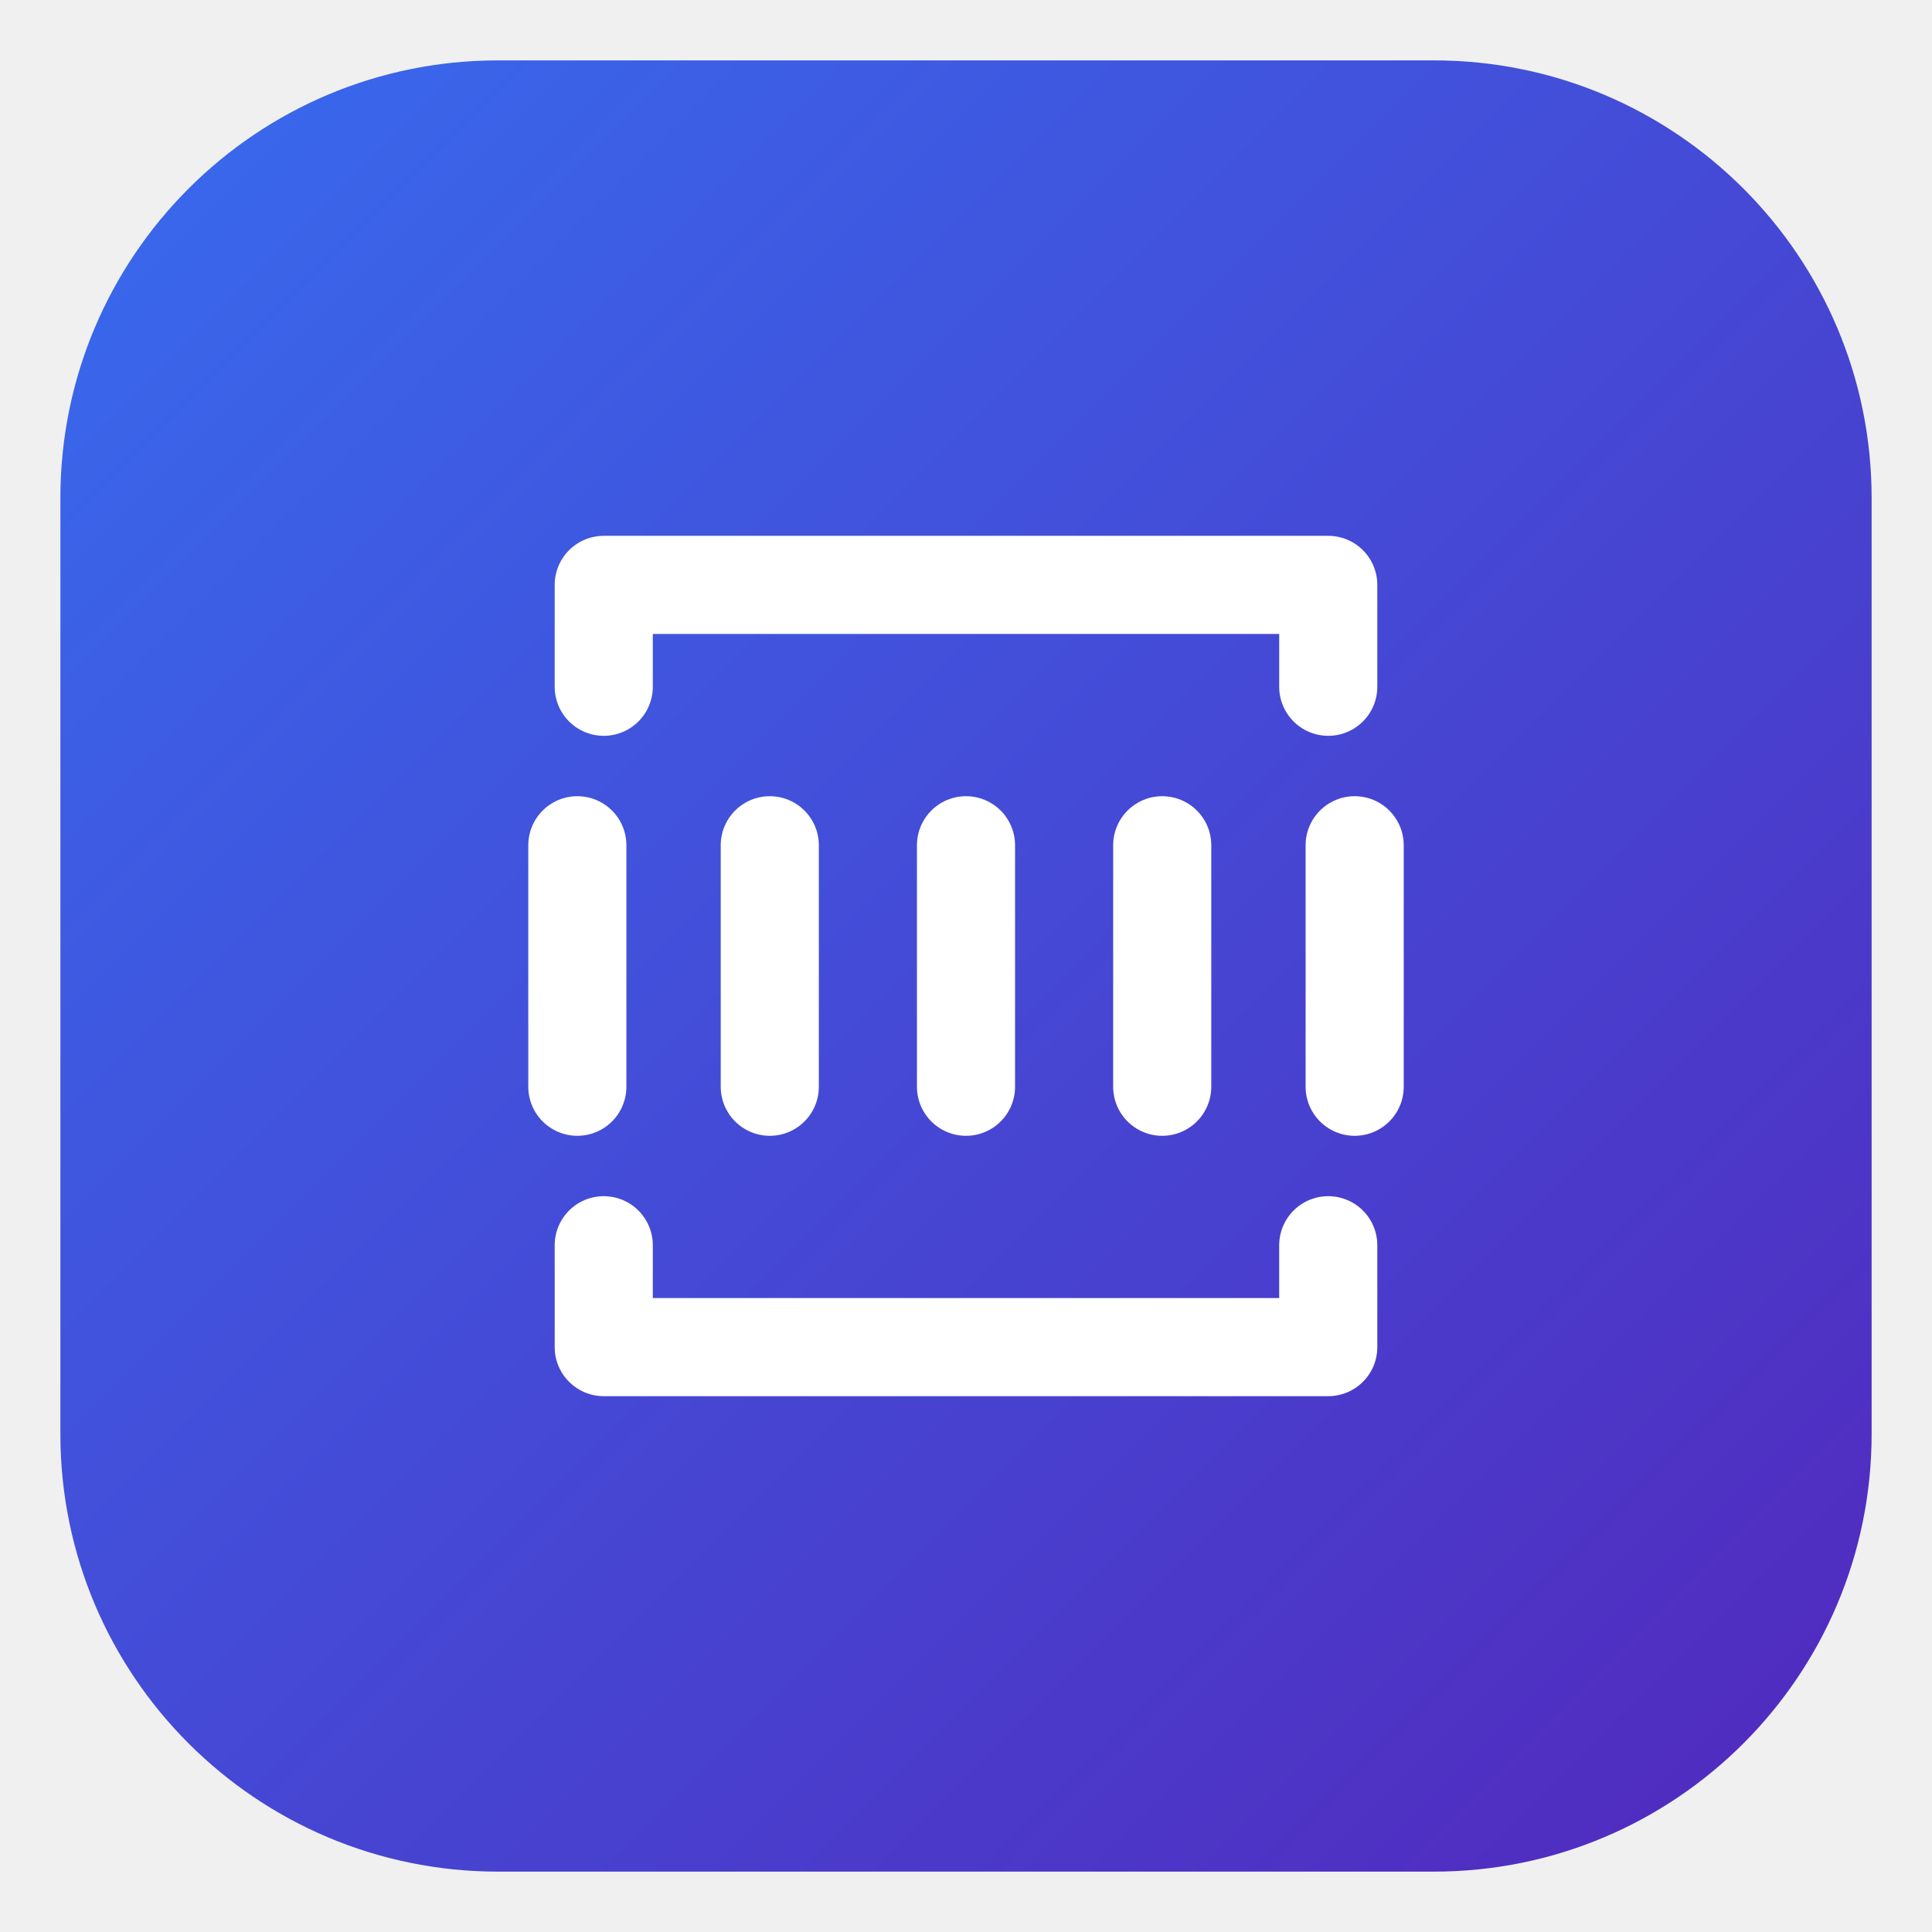
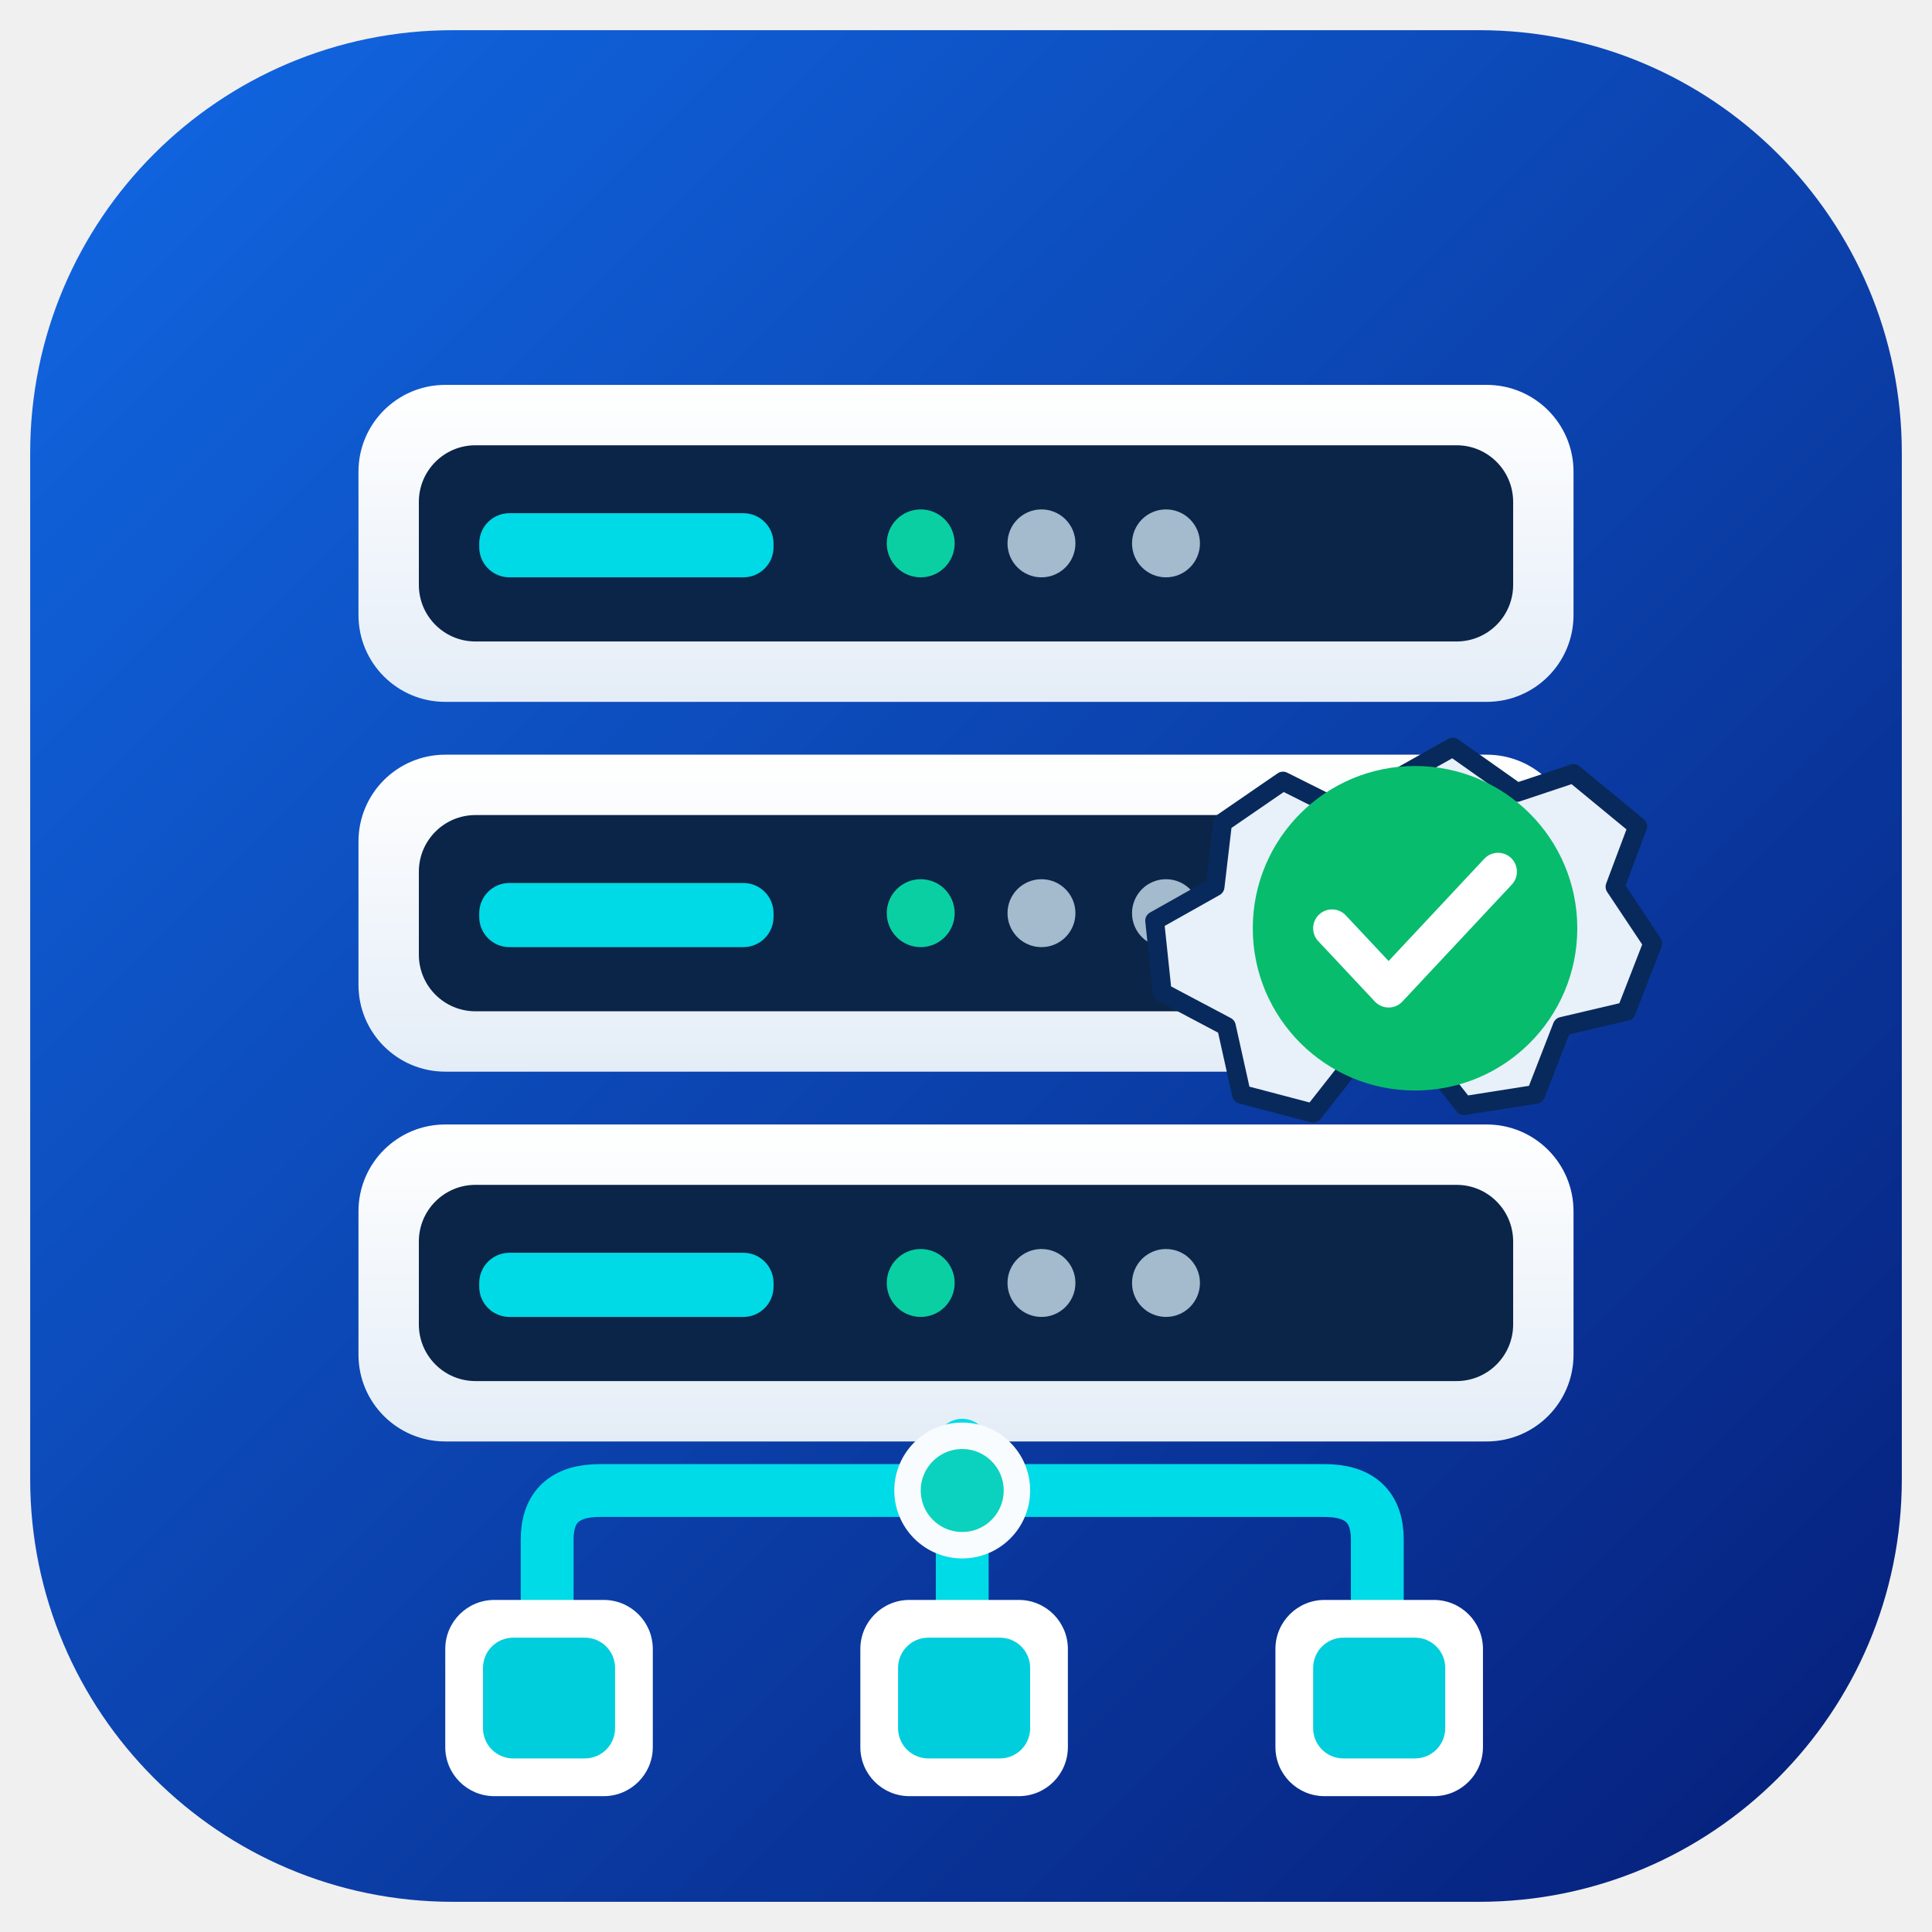
- <svg xmlns="http://www.w3.org/2000/svg" width="512" height="512" viewBox="0 0 512 512">
+ <svg xmlns="http://www.w3.org/2000/svg" width="512" height="512" viewBox="0 0 512 512" role="img" aria-label="StockCount server manager">
  <defs>
-     <linearGradient id="g" x1="0" y1="0" x2="1" y2="1">
-       <stop offset="0" stop-color="#376BEE" />
-       <stop offset="1" stop-color="#5228BD" />
+     <linearGradient id="badge" x1="0" y1="0" x2="1" y2="1">
+       <stop stop-color="#1168E4" />
+       <stop offset="1" stop-color="#061E79" />
+     </linearGradient>
+     <linearGradient id="metal" x1="0" y1="0" x2="0" y2="1">
+       <stop stop-color="#FFFFFF" />
+       <stop offset="1" stop-color="#E4EDF7" />
    </linearGradient>
  </defs>
-   <rect x="16" y="16" width="480" height="480" rx="116" fill="url(#g)" />
-   <g fill="none" stroke="#fff" stroke-width="26" stroke-linecap="round" stroke-linejoin="round">
-     <path d="M160 182v-27h192v27" />
-     <path d="M160 330v27h192v-27" />
-     <path d="M153 224v64M204 224v64M256 224v64M308 224v64M359 224v64" />
+   <rect x="8" y="8" width="496" height="496" rx="112" fill="url(#badge)" />
+   <g fill="url(#metal)">
+     <rect x="95" y="102" width="322" height="84" rx="23" />
+     <rect x="95" y="200" width="322" height="84" rx="23" />
+     <rect x="95" y="298" width="322" height="84" rx="23" />
  </g>
+   <g fill="#0B2549">
+     <rect x="111" y="118" width="290" height="52" rx="15" />
+     <rect x="111" y="216" width="290" height="52" rx="15" />
+     <rect x="111" y="314" width="290" height="52" rx="15" />
+   </g>
+   <g fill="#00D9E6">
+     <rect x="127" y="136" width="78" height="17" rx="8" />
+     <rect x="127" y="234" width="78" height="17" rx="8" />
+     <rect x="127" y="332" width="78" height="17" rx="8" />
+   </g>
+   <g fill="#0ACFA2">
+     <circle cx="244" cy="144" r="9" />
+     <circle cx="244" cy="242" r="9" />
+     <circle cx="244" cy="340" r="9" />
+   </g>
+   <g fill="#A4BACD">
+     <circle cx="276" cy="144" r="9" />
+     <circle cx="309" cy="144" r="9" />
+     <circle cx="276" cy="242" r="9" />
+     <circle cx="309" cy="242" r="9" />
+     <circle cx="276" cy="340" r="9" />
+     <circle cx="309" cy="340" r="9" />
+   </g>
+   <path d="M255 383v35m-110 12v-22q0-13 14-13h192q14 0 14 13v22m-110-35v35" fill="none" stroke="#00DBE8" stroke-width="14" stroke-linecap="round" stroke-linejoin="round" />
+   <circle cx="255" cy="395" r="18" fill="#F8FCFF" />
+   <circle cx="255" cy="395" r="11" fill="#0BD2BF" />
+   <g fill="#FFFFFF">
+     <rect x="118" y="424" width="55" height="52" rx="13" />
+     <rect x="228" y="424" width="55" height="52" rx="13" />
+     <rect x="338" y="424" width="55" height="52" rx="13" />
+   </g>
+   <g fill="#00CEDC">
+     <rect x="128" y="434" width="35" height="32" rx="8" />
+     <rect x="238" y="434" width="35" height="32" rx="8" />
+     <rect x="348" y="434" width="35" height="32" rx="8" />
+   </g>
+   <path d="M369 207l16-9 17 12 15-5 17 14-6 16 10 15-7 18-17 4-7 18-19 3-11-14-18 2-11 14-19-5-4-18-17-9-2-19 16-9 2-17 16-11 16 8z" fill="#E8F0F9" stroke="#08295B" stroke-width="5" stroke-linejoin="round" />
+   <circle cx="375" cy="246" r="43" fill="#08BC6D" />
+   <path d="M353 246l15 16 29-31" fill="none" stroke="#FFFFFF" stroke-width="10" stroke-linecap="round" stroke-linejoin="round" />
</svg>
